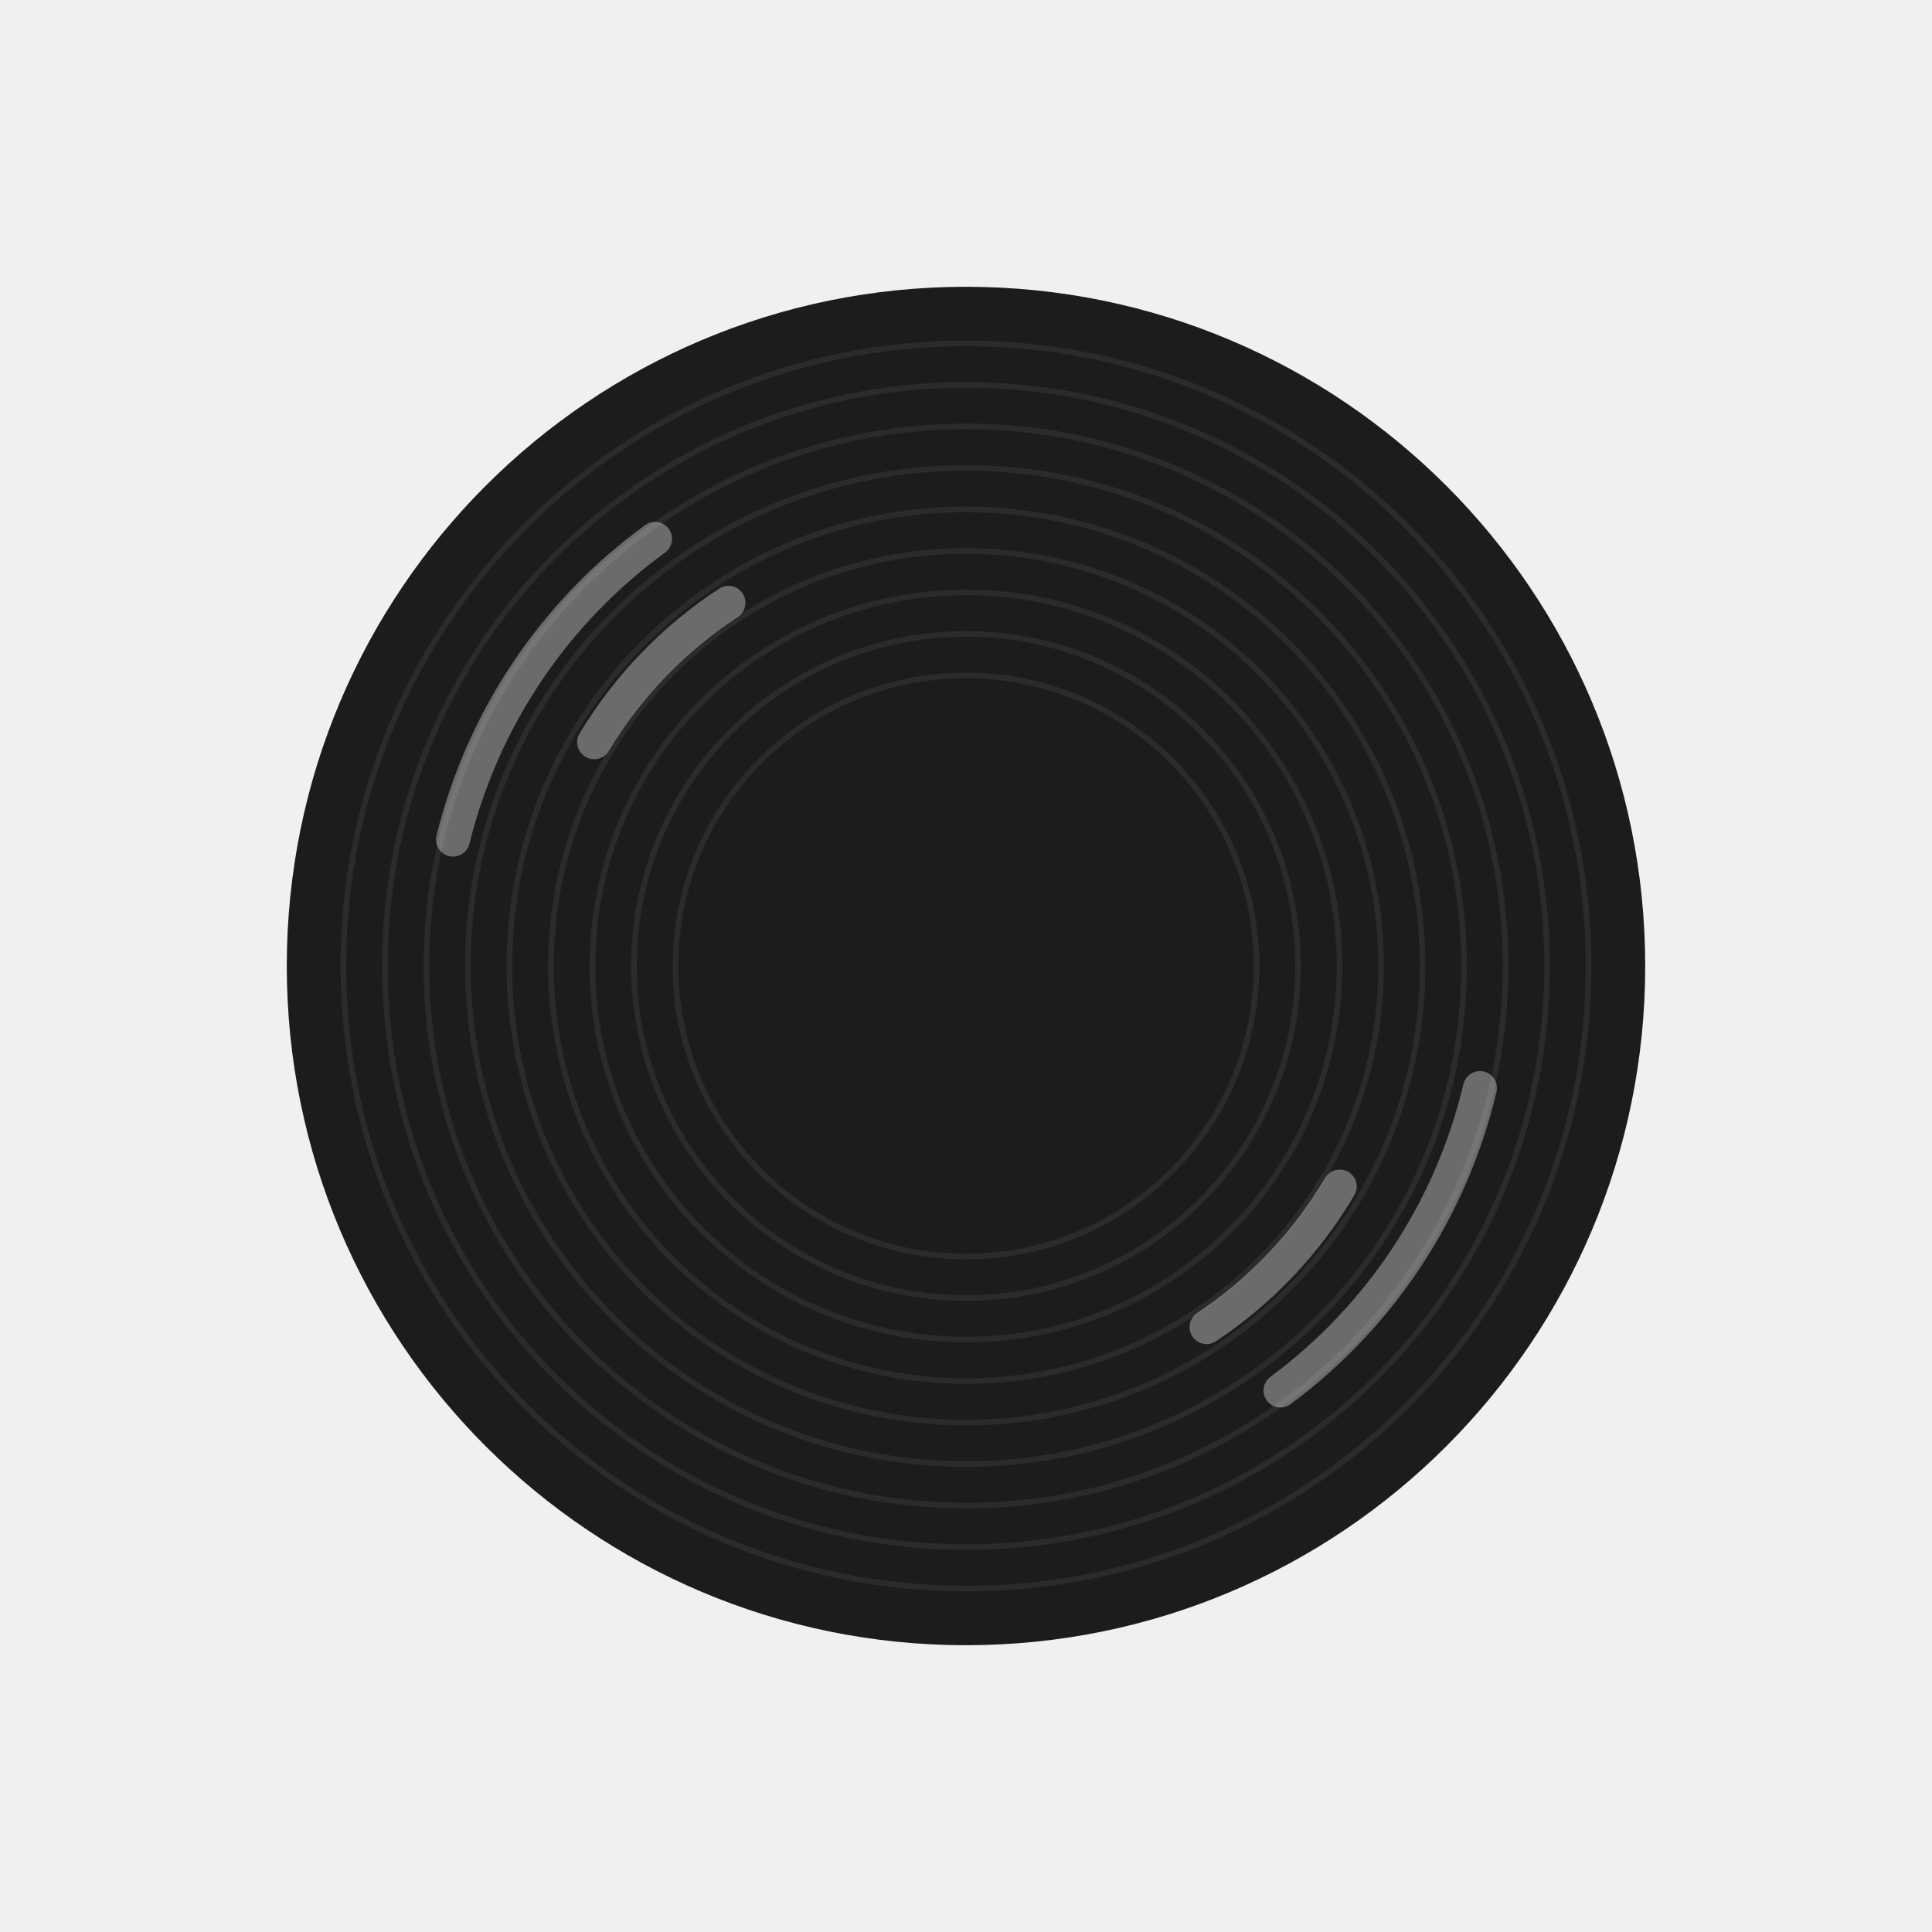
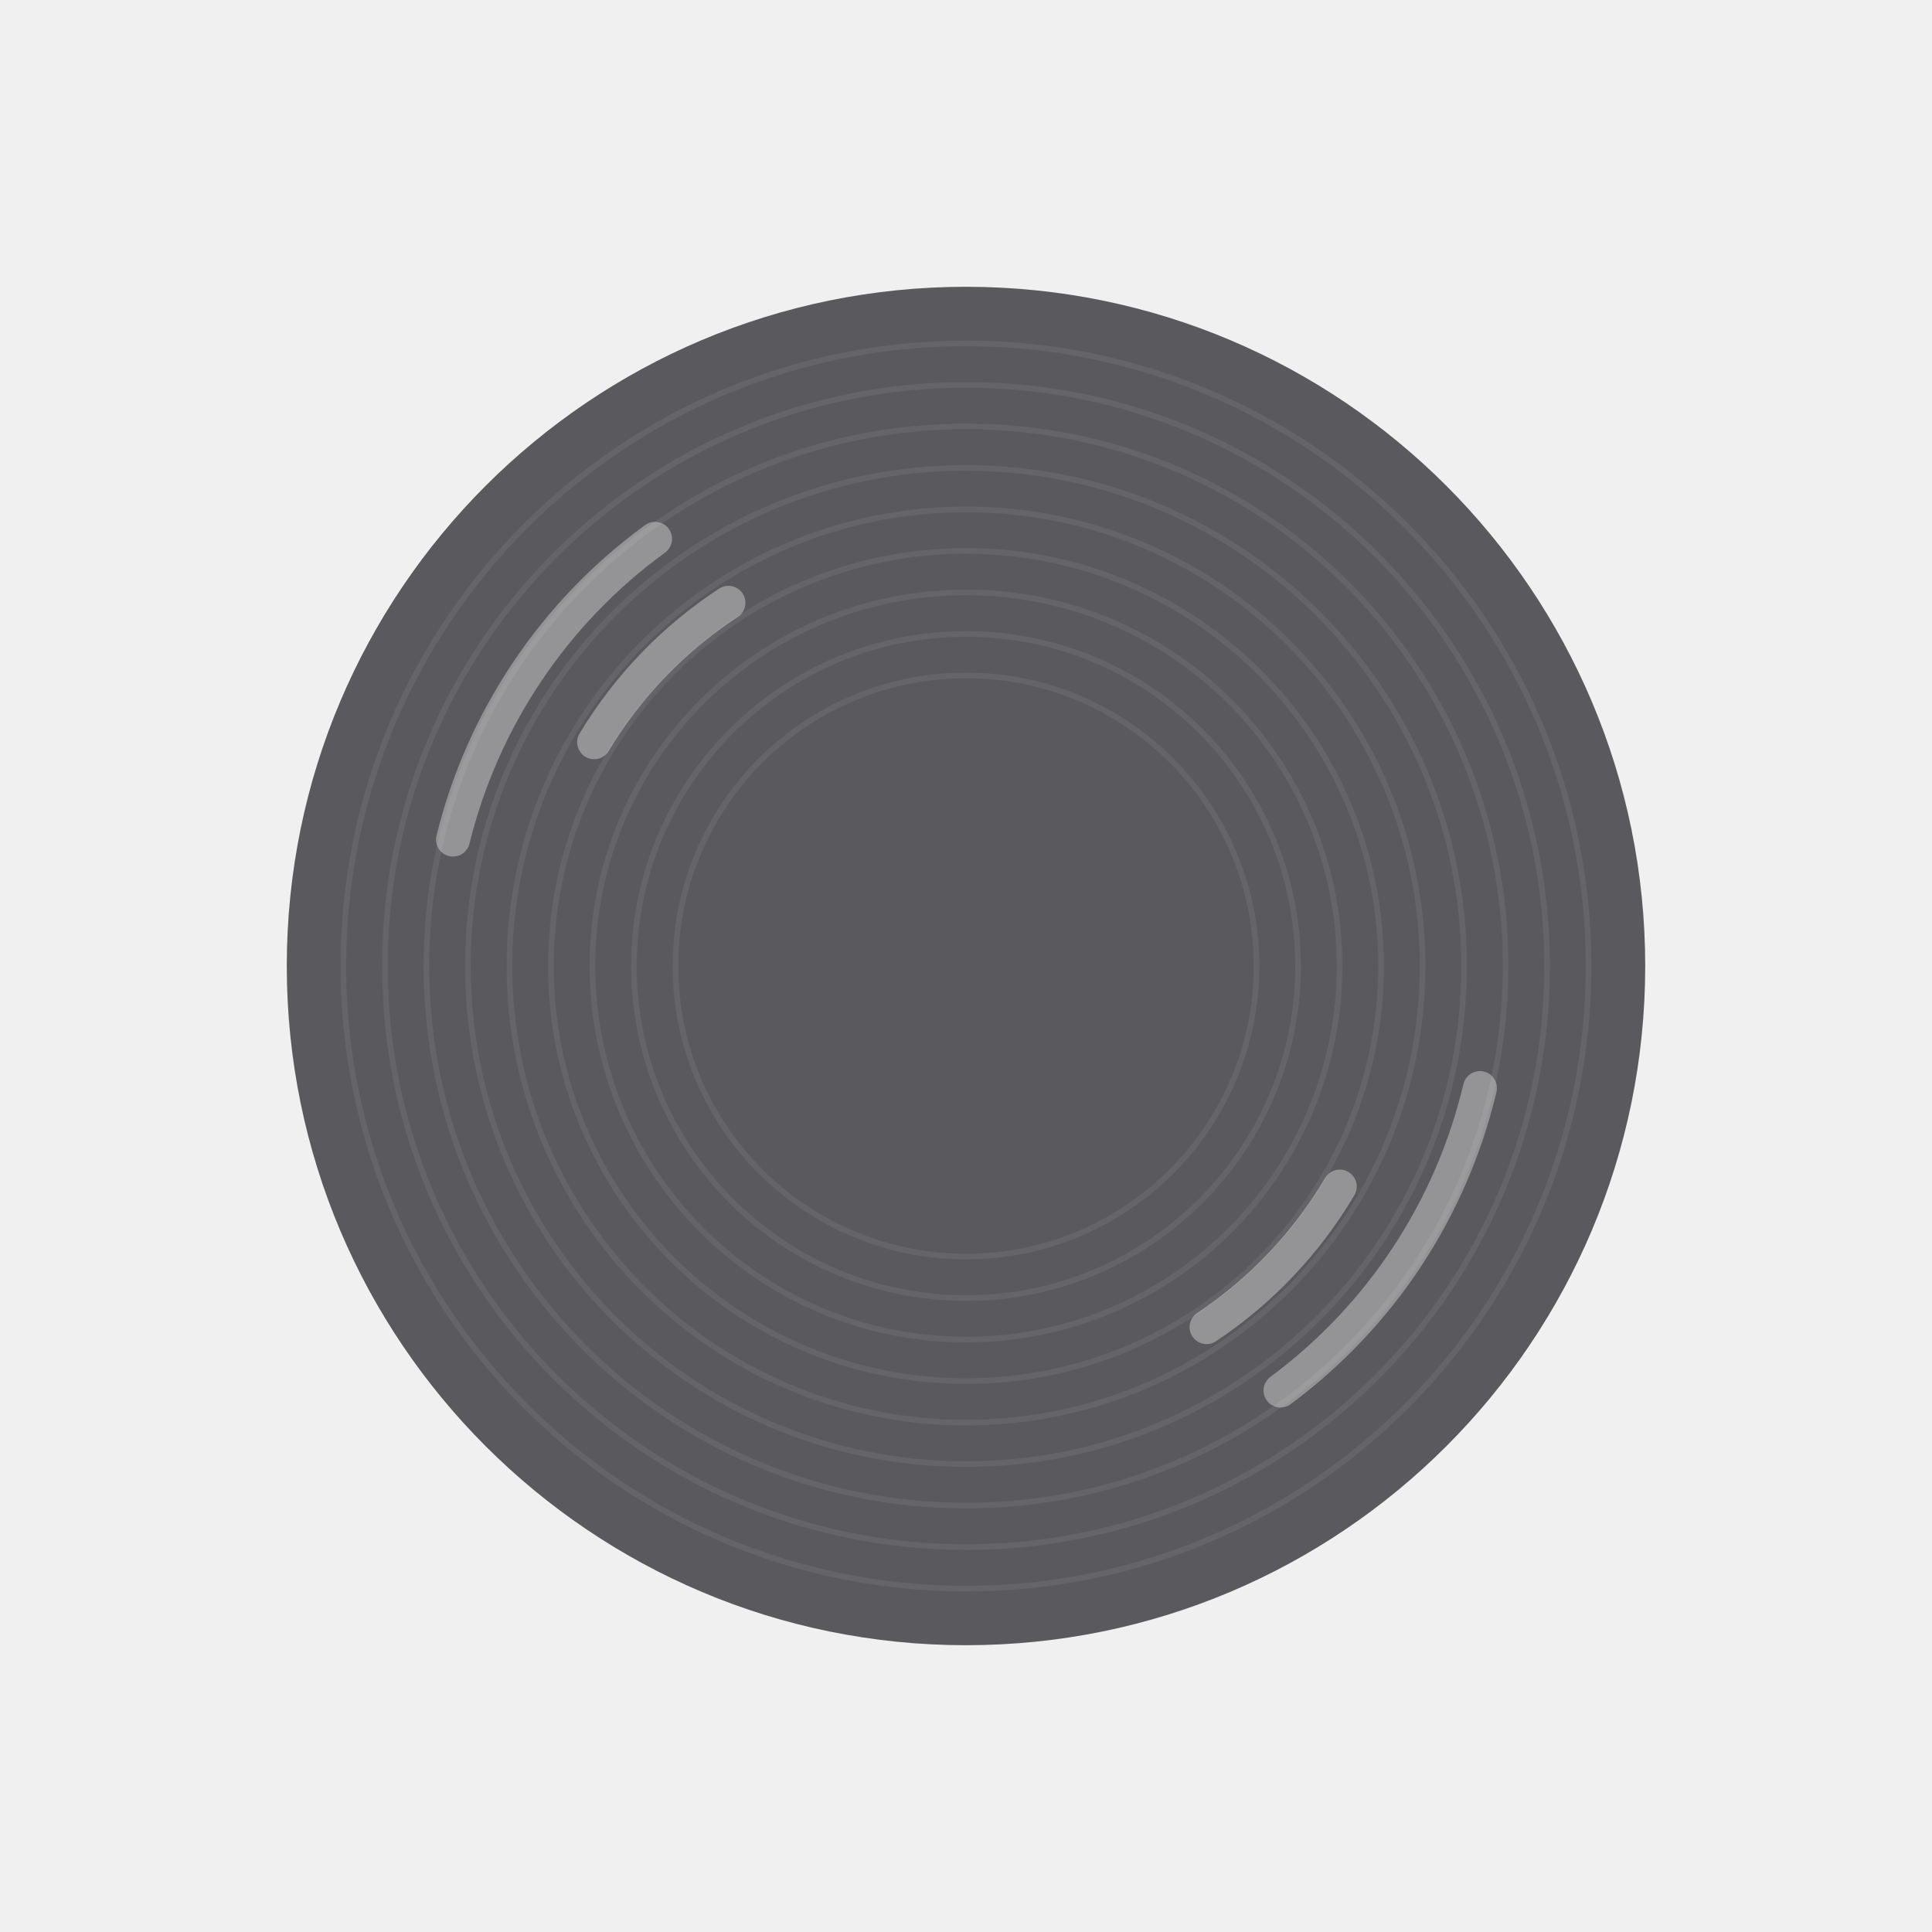
<svg xmlns="http://www.w3.org/2000/svg" width="1024" height="1024" viewBox="0 0 1024 1024">
-   <circle cx="512" cy="512" r="360" fill="#1c1c1e" />
+   <circle cx="512" cy="512" r="360" fill="#5a5a5e" />
  <circle cx="512" cy="512" r="330" fill="none" stroke="#ffffff" stroke-opacity="0.07" stroke-width="3" />
  <circle cx="512" cy="512" r="308" fill="none" stroke="#ffffff" stroke-opacity="0.07" stroke-width="3" />
  <circle cx="512" cy="512" r="286" fill="none" stroke="#ffffff" stroke-opacity="0.07" stroke-width="3" />
  <circle cx="512" cy="512" r="264" fill="none" stroke="#ffffff" stroke-opacity="0.07" stroke-width="3" />
  <circle cx="512" cy="512" r="242" fill="none" stroke="#ffffff" stroke-opacity="0.07" stroke-width="3" />
  <circle cx="512" cy="512" r="220" fill="none" stroke="#ffffff" stroke-opacity="0.07" stroke-width="3" />
  <circle cx="512" cy="512" r="198" fill="none" stroke="#ffffff" stroke-opacity="0.07" stroke-width="3" />
  <circle cx="512" cy="512" r="176" fill="none" stroke="#ffffff" stroke-opacity="0.07" stroke-width="3" />
  <circle cx="512" cy="512" r="154" fill="none" stroke="#ffffff" stroke-opacity="0.07" stroke-width="3" />
  <path d="M347.2,285.6 A280,280 0 0 0 240.1,445.0" fill="none" stroke="#ffffff" stroke-opacity="0.35" stroke-width="18" stroke-linecap="round" />
  <path d="M386.1,319.5 A230,230 0 0 0 314.9,393.4" fill="none" stroke="#ffffff" stroke-opacity="0.35" stroke-width="18" stroke-linecap="round" />
  <path d="M678.7,737.0 A280,280 0 0 0 784.4,576.7" fill="none" stroke="#ffffff" stroke-opacity="0.35" stroke-width="18" stroke-linecap="round" />
  <path d="M639.5,703.4 A230,230 0 0 0 710.1,628.9" fill="none" stroke="#ffffff" stroke-opacity="0.35" stroke-width="18" stroke-linecap="round" />
</svg>
